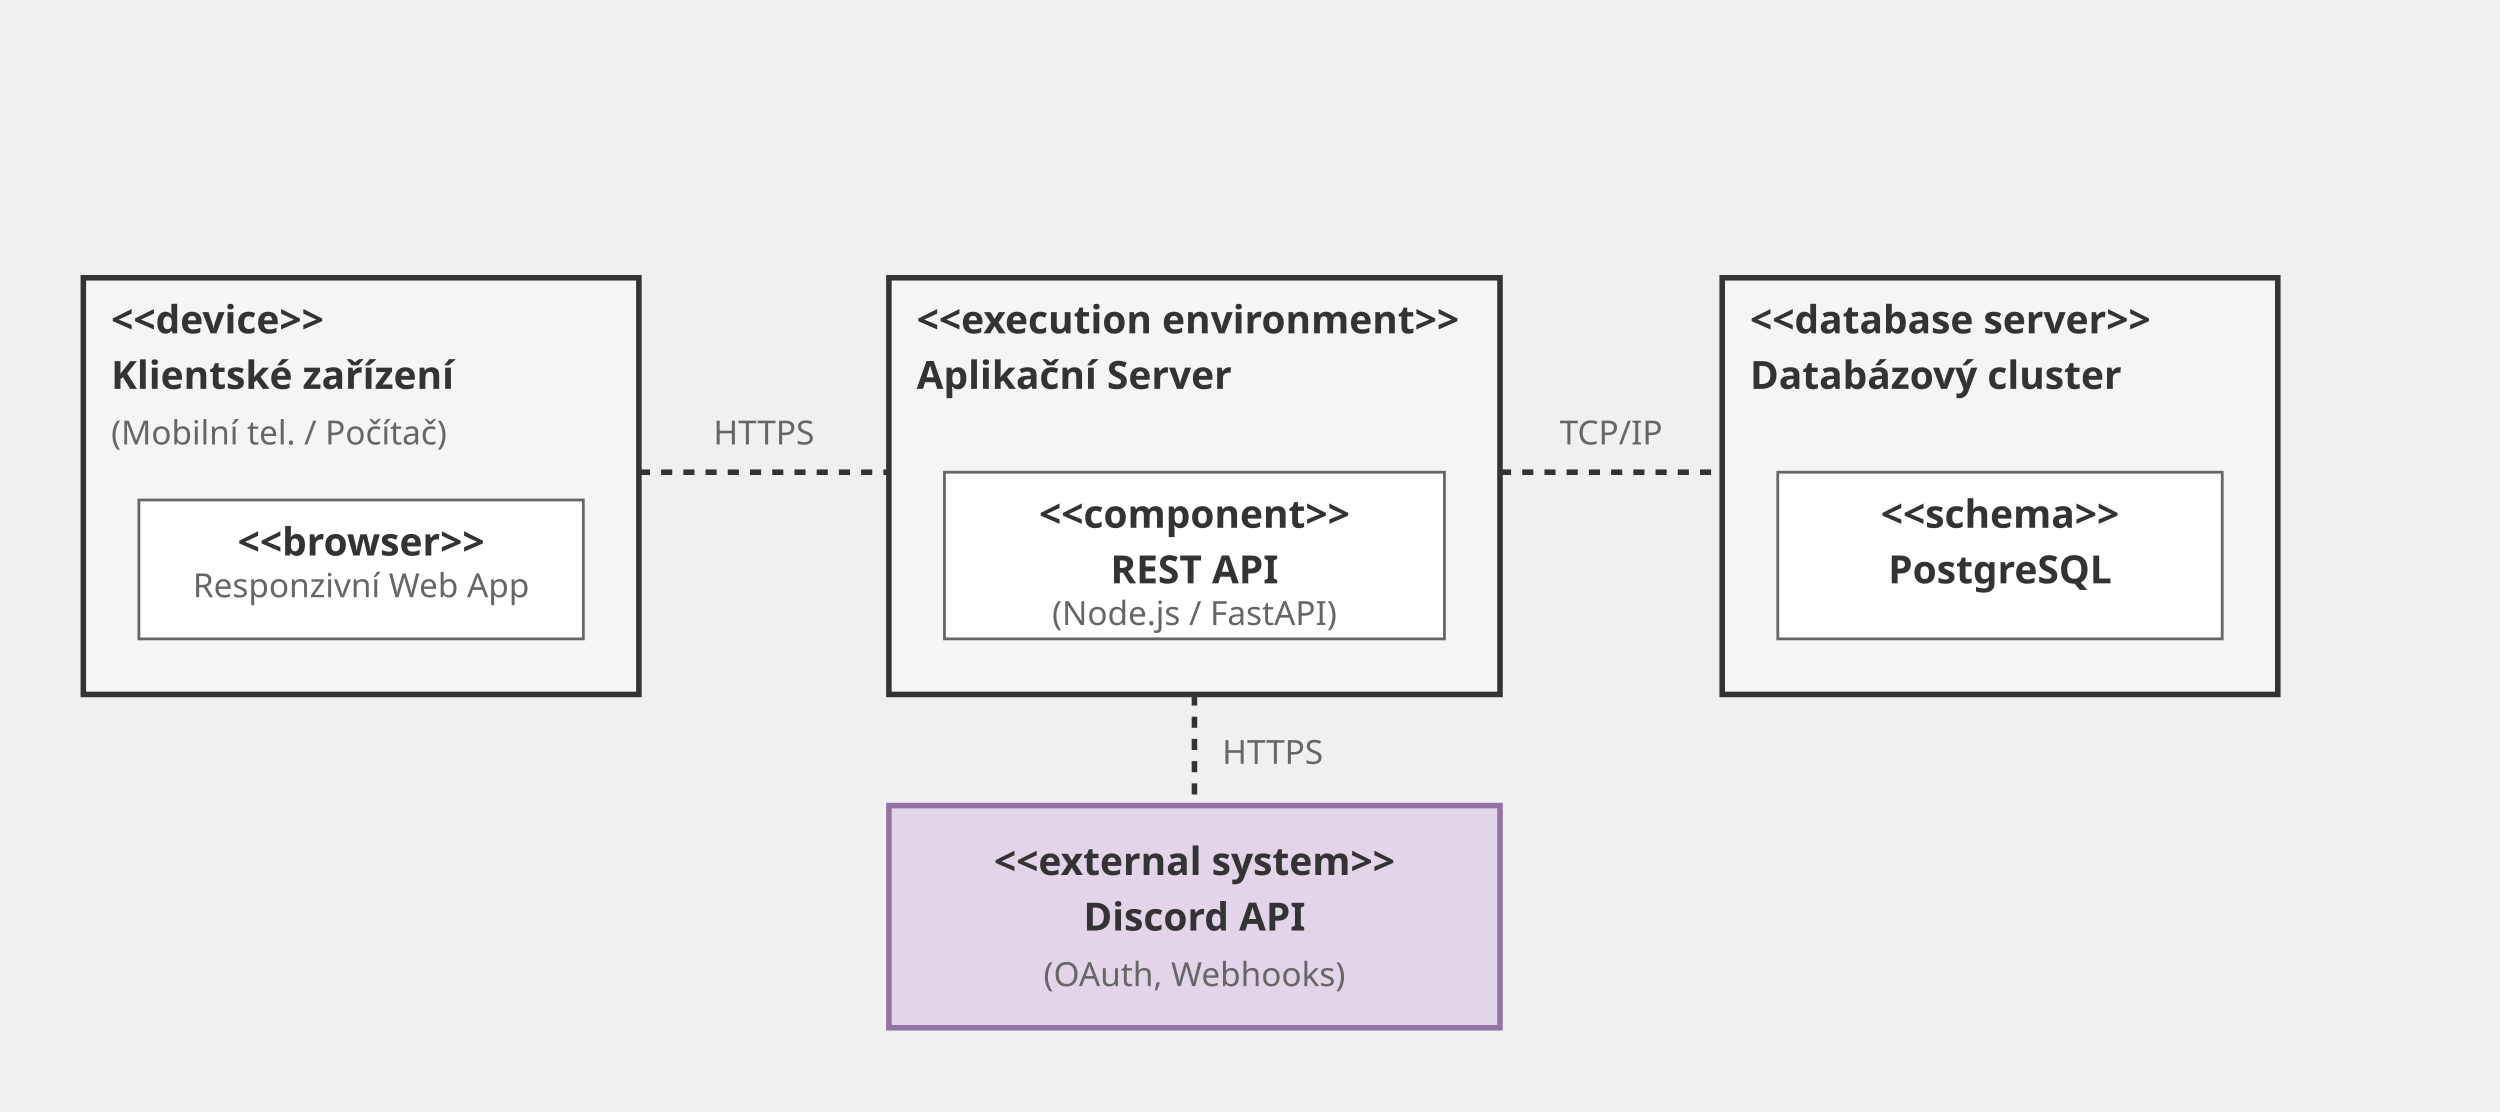
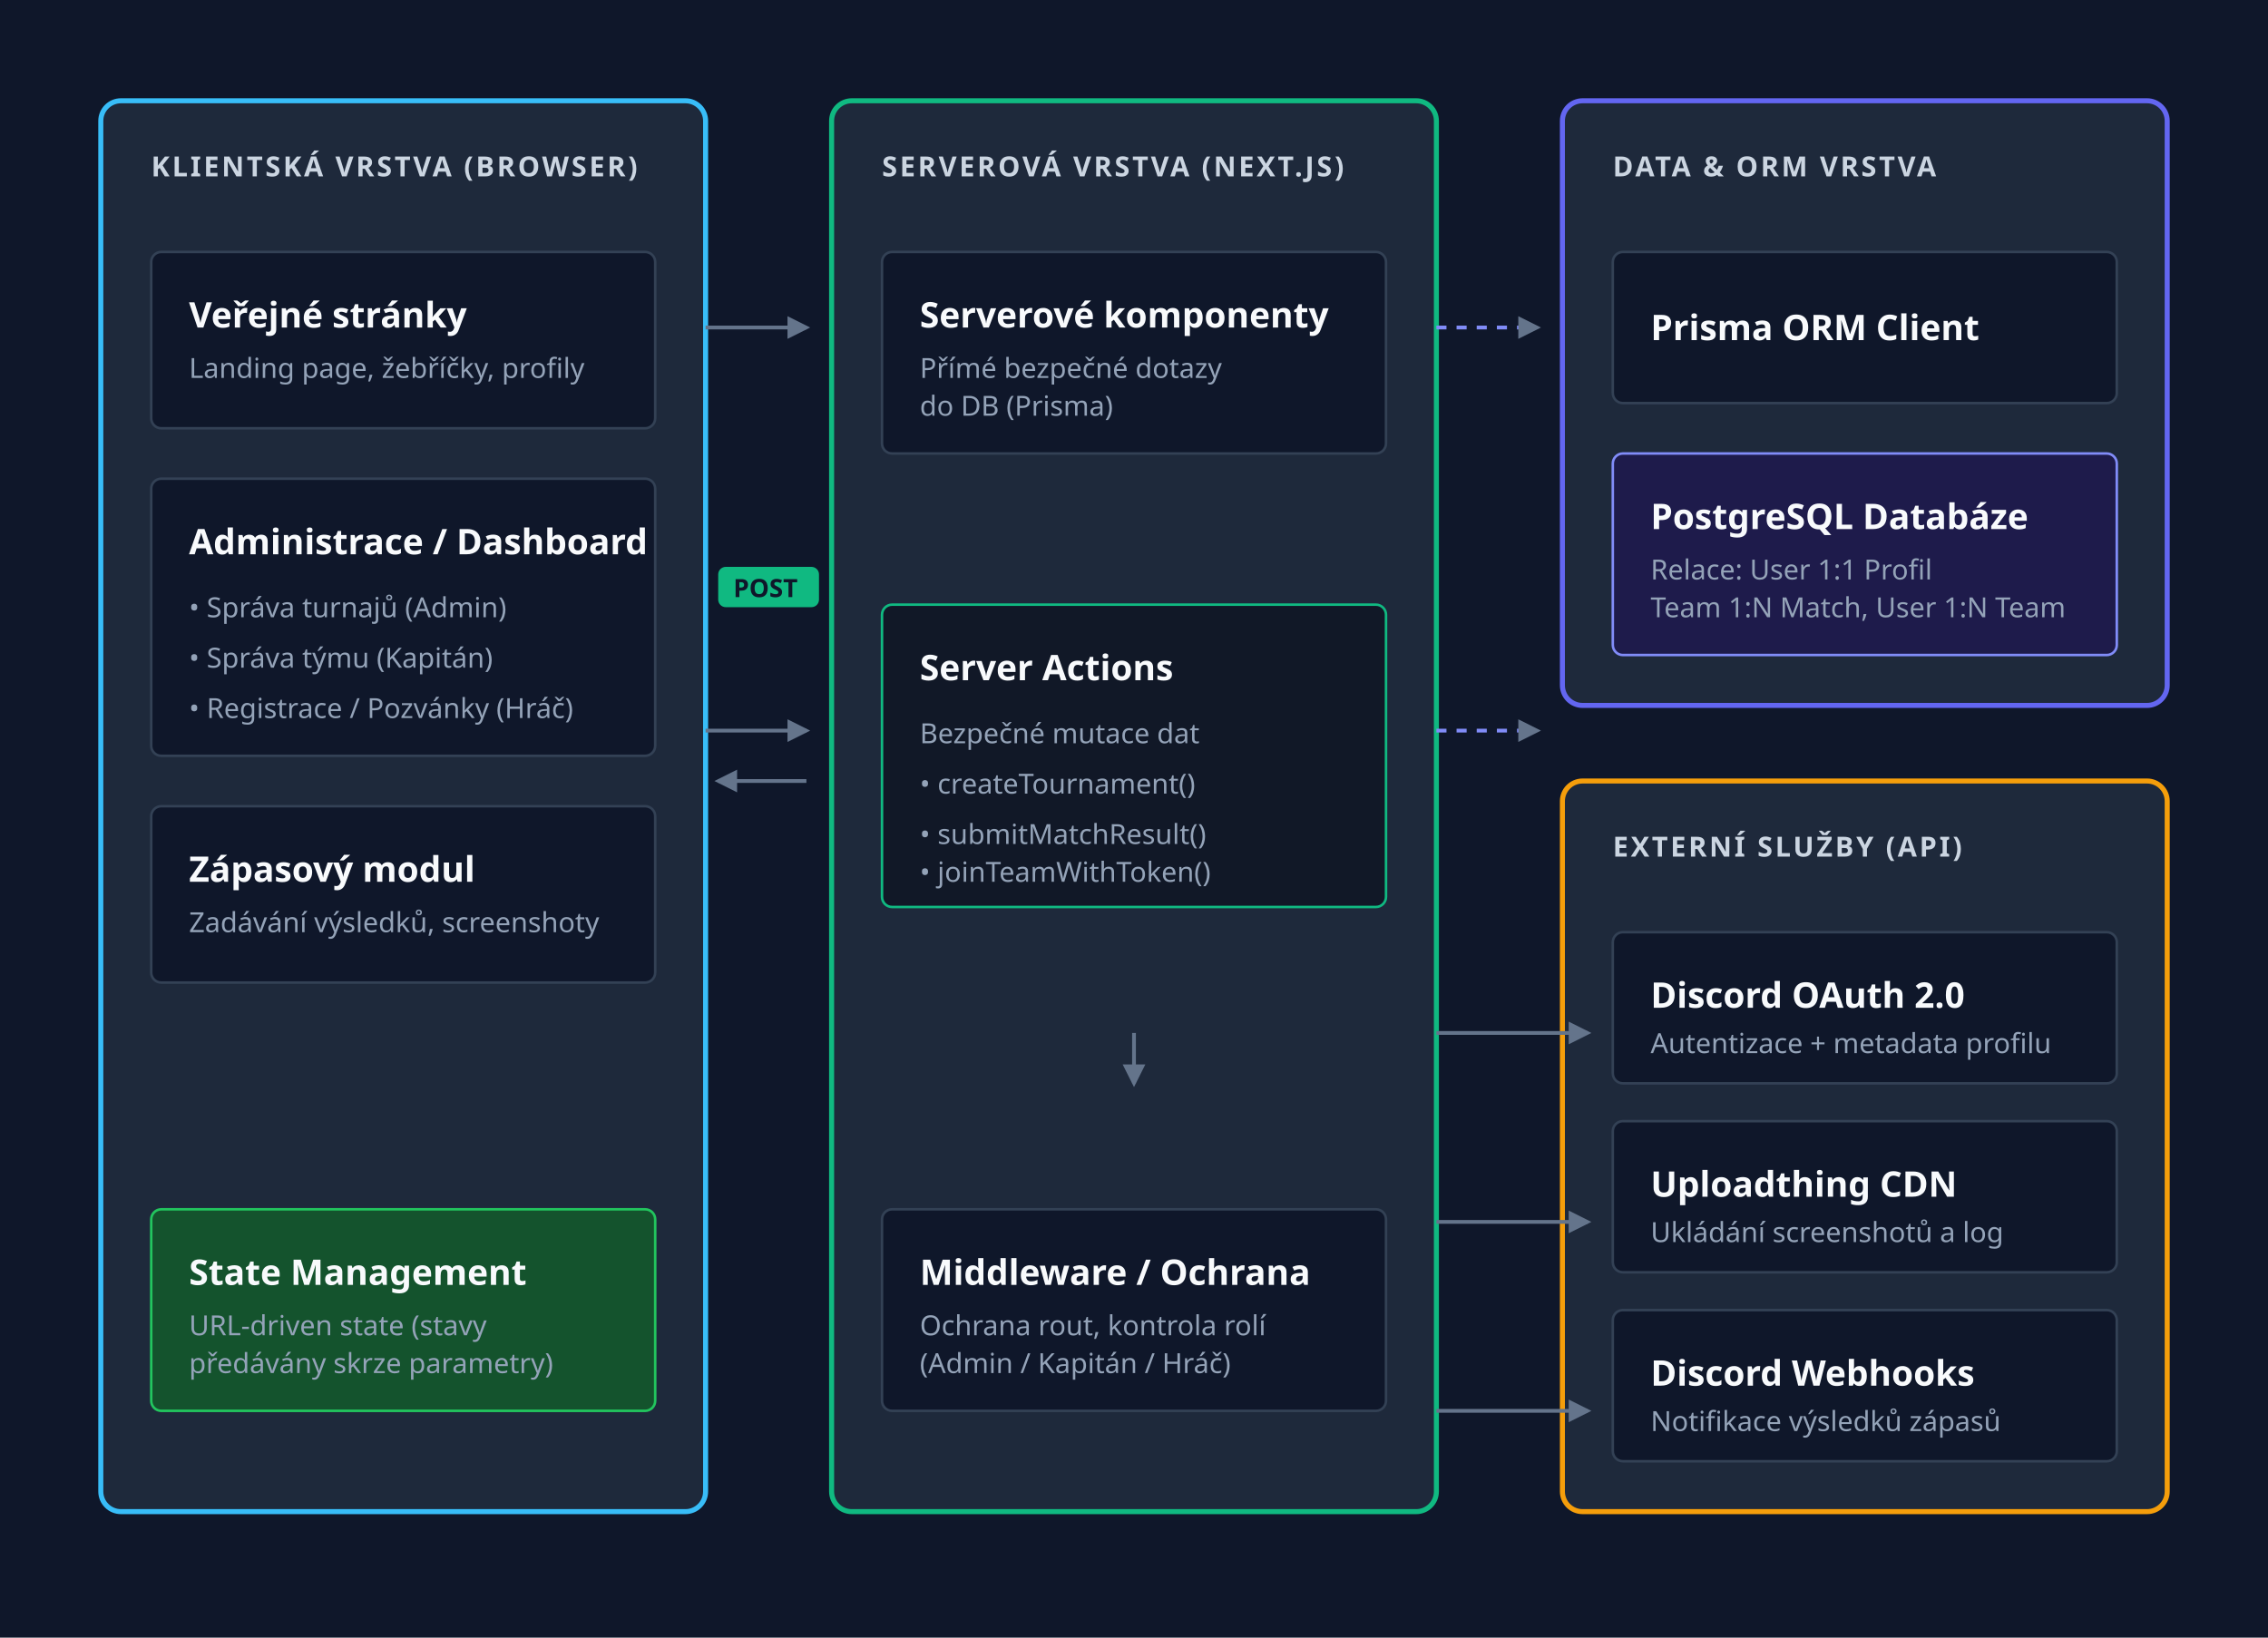
- <svg xmlns="http://www.w3.org/2000/svg" viewBox="0 0 900 400" width="100%" height="100%">
+ <svg xmlns="http://www.w3.org/2000/svg" viewBox="0 0 900 650" width="100%" height="100%">
+   <defs>
+     <marker id="arr" markerWidth="6" markerHeight="6" refX="5" refY="3" orient="auto">
+       <path d="M0,0 L6,3 L0,6 Z" fill="#64748b" />
+     </marker>
+   </defs>
  <style>
-     .node { fill: #f5f5f5; stroke: #333; stroke-width: 2; }
-     .component { fill: #fff; stroke: #666; stroke-width: 1; }
-     .text-title { font-family: sans-serif; font-size: 14px; font-weight: bold; fill: #333; }
-     .text-sub { font-family: sans-serif; font-size: 12px; fill: #666; }
-     .line { stroke: #333; stroke-width: 2; stroke-dasharray: 4,4; fill: none; }
-     .ext-node { fill: #e1d5e7; stroke: #9673a6; stroke-width: 2; }
+     .bg-dark { fill: #0f172a; }
+     .box-client { fill: #1e293b; stroke: #38bdf8; stroke-width: 2; }
+     .box-server { fill: #1e293b; stroke: #10b981; stroke-width: 2; }
+     .box-db { fill: #1e293b; stroke: #6366f1; stroke-width: 2; }
+     .box-ext { fill: #1e293b; stroke: #f59e0b; stroke-width: 2; }
+     .text-main { font-family: sans-serif; font-size: 14px; fill: #f8fafc; font-weight: bold; }
+     .text-sub { font-family: sans-serif; font-size: 11px; fill: #94a3b8; }
+     .text-title { font-family: sans-serif; font-size: 11px; font-weight: bold; fill: #cbd5e1; letter-spacing: 1; }
+     .arrow { stroke: #64748b; stroke-width: 1.5; fill: none; }
+     .arrow-double { stroke: #818cf8; stroke-width: 1.5; stroke-dasharray: 4; fill: none; }
+     .badge { font-family: sans-serif; font-size: 10px; font-weight: bold; fill: #0f172a; }
  </style>
-   <g transform="translate(30, 100)">
-     <rect x="0" y="0" width="200" height="150" class="node" />
-     <text x="10" y="20" class="text-title">&lt;&lt;device&gt;&gt;</text>
-     <text x="10" y="40" class="text-title">Klientské zařízení</text>
-     <text x="10" y="60" class="text-sub">(Mobilní tel. / Počítač)</text>
-     <rect x="20" y="80" width="160" height="50" class="component" />
-     <text x="100" y="100" text-anchor="middle" class="text-title">&lt;&lt;browser&gt;&gt;</text>
-     <text x="100" y="115" text-anchor="middle" class="text-sub">Responzivní Web App</text>
+   <rect width="100%" height="100%" class="bg-dark" />
+   <g transform="translate(40, 40)">
+     <rect width="240" height="560" class="box-client" rx="8" />
+     <text x="20" y="30" class="text-title" fill="#38bdf8">KLIENTSKÁ VRSTVA (BROWSER)</text>
+     <g transform="translate(20, 60)">
+       <rect width="200" height="70" fill="#0f172a" stroke="#334155" rx="4" />
+       <text x="15" y="30" class="text-main">Veřejné stránky</text>
+       <text x="15" y="50" class="text-sub">Landing page, žebříčky, profily</text>
+     </g>
+     <g transform="translate(20, 150)">
+       <rect width="200" height="110" fill="#0f172a" stroke="#334155" rx="4" />
+       <text x="15" y="30" class="text-main">Administrace / Dashboard</text>
+       <text x="15" y="55" class="text-sub">• Správa turnajů (Admin)</text>
+       <text x="15" y="75" class="text-sub">• Správa týmu (Kapitán)</text>
+       <text x="15" y="95" class="text-sub">• Registrace / Pozvánky (Hráč)</text>
+     </g>
+     <g transform="translate(20, 280)">
+       <rect width="200" height="70" fill="#0f172a" stroke="#334155" rx="4" />
+       <text x="15" y="30" class="text-main">Zápasový modul</text>
+       <text x="15" y="50" class="text-sub">Zadávání výsledků, screenshoty</text>
+     </g>
+     <g transform="translate(20, 440)">
+       <rect width="200" height="80" fill="#14532d" stroke="#22c55e" rx="4" />
+       <text x="15" y="30" class="text-main" fill="#4ade80">State Management</text>
+       <text x="15" y="50" class="text-sub" fill="#ca8a04">URL-driven state (stavy</text>
+       <text x="15" y="65" class="text-sub" fill="#ca8a04">předávány skrze parametry)</text>
+     </g>
  </g>
-   <g transform="translate(320, 100)">
-     <rect x="0" y="0" width="220" height="150" class="node" />
-     <text x="10" y="20" class="text-title">&lt;&lt;execution environment&gt;&gt;</text>
-     <text x="10" y="40" class="text-title">Aplikační Server</text>
-     <rect x="20" y="70" width="180" height="60" class="component" />
-     <text x="110" y="90" text-anchor="middle" class="text-title">&lt;&lt;component&gt;&gt;</text>
-     <text x="110" y="110" text-anchor="middle" class="text-title">REST API</text>
-     <text x="110" y="125" text-anchor="middle" class="text-sub">(Node.js / FastAPI)</text>
+   <g transform="translate(330, 40)">
+     <rect width="240" height="560" class="box-server" rx="8" />
+     <text x="20" y="30" class="text-title" fill="#10b981">SERVEROVÁ VRSTVA (NEXT.JS)</text>
+     <g transform="translate(20, 60)">
+       <rect width="200" height="80" fill="#0f172a" stroke="#334155" rx="4" />
+       <text x="15" y="30" class="text-main">Serverové komponenty</text>
+       <text x="15" y="50" class="text-sub">Přímé bezpečné dotazy</text>
+       <text x="15" y="65" class="text-sub">do DB (Prisma)</text>
+     </g>
+     <g transform="translate(20, 200)">
+       <rect width="200" height="120" fill="#111827" stroke="#10b981" rx="4" />
+       <text x="15" y="30" class="text-main" fill="#34d399">Server Actions</text>
+       <text x="15" y="55" class="text-sub">Bezpečné mutace dat</text>
+       <text x="15" y="75" class="text-sub">• createTournament()</text>
+       <text x="15" y="95" class="text-sub">• submitMatchResult()</text>
+       <text x="15" y="110" class="text-sub">• joinTeamWithToken()</text>
+     </g>
+     <g transform="translate(20, 440)">
+       <rect width="200" height="80" fill="#0f172a" stroke="#334155" rx="4" />
+       <text x="15" y="30" class="text-main">Middleware / Ochrana</text>
+       <text x="15" y="50" class="text-sub">Ochrana rout, kontrola rolí</text>
+       <text x="15" y="65" class="text-sub">(Admin / Kapitán / Hráč)</text>
+     </g>
  </g>
-   <g transform="translate(620, 100)">
-     <rect x="0" y="0" width="200" height="150" class="node" />
-     <text x="10" y="20" class="text-title">&lt;&lt;database server&gt;&gt;</text>
-     <text x="10" y="40" class="text-title">Databázový cluster</text>
-     <rect x="20" y="70" width="160" height="60" class="component" />
-     <text x="100" y="90" text-anchor="middle" class="text-title">&lt;&lt;schema&gt;&gt;</text>
-     <text x="100" y="110" text-anchor="middle" class="text-title">PostgreSQL</text>
+   <g transform="translate(620, 40)">
+     <rect width="240" height="240" class="box-db" rx="8" />
+     <text x="20" y="30" class="text-title" fill="#6366f1">DATA &amp; ORM VRSTVA</text>
+     <g transform="translate(20, 60)">
+       <rect width="200" height="60" fill="#0f172a" stroke="#334155" rx="4" />
+       <text x="15" y="35" class="text-main">Prisma ORM Client</text>
+     </g>
+     <g transform="translate(20, 140)">
+       <rect width="200" height="80" fill="#1e1b4b" stroke="#818cf8" rx="4" />
+       <text x="15" y="30" class="text-main" fill="#a5b4fc">PostgreSQL Databáze</text>
+       <text x="15" y="50" class="text-sub">Relace: User 1:1 Profil</text>
+       <text x="15" y="65" class="text-sub">Team 1:N Match, User 1:N Team</text>
+     </g>
  </g>
-   <g transform="translate(320, 290)">
-     <rect x="0" y="0" width="220" height="80" class="ext-node" />
-     <text x="110" y="25" text-anchor="middle" class="text-title">&lt;&lt;external system&gt;&gt;</text>
-     <text x="110" y="45" text-anchor="middle" class="text-title">Discord API</text>
-     <text x="110" y="65" text-anchor="middle" class="text-sub">(OAuth, Webhooks)</text>
+   <g transform="translate(620, 310)">
+     <rect width="240" height="290" class="box-ext" rx="8" />
+     <text x="20" y="30" class="text-title" fill="#f59e0b">EXTERNÍ SLUŽBY (API)</text>
+     <g transform="translate(20, 60)">
+       <rect width="200" height="60" fill="#0f172a" stroke="#334155" rx="4" />
+       <text x="15" y="30" class="text-main">Discord OAuth 2.0</text>
+       <text x="15" y="48" class="text-sub">Autentizace + metadata profilu</text>
+     </g>
+     <g transform="translate(20, 135)">
+       <rect width="200" height="60" fill="#0f172a" stroke="#334155" rx="4" />
+       <text x="15" y="30" class="text-main">Uploadthing CDN</text>
+       <text x="15" y="48" class="text-sub">Ukládání screenshotů a log</text>
+     </g>
+     <g transform="translate(20, 210)">
+       <rect width="200" height="60" fill="#0f172a" stroke="#334155" rx="4" />
+       <text x="15" y="30" class="text-main">Discord Webhooks</text>
+       <text x="15" y="48" class="text-sub">Notifikace výsledků zápasů</text>
+     </g>
  </g>
-   <line x1="230" y1="170" x2="320" y2="170" class="line" />
-   <text x="275" y="160" text-anchor="middle" class="text-sub">HTTPS</text>
-   <line x1="540" y1="170" x2="620" y2="170" class="line" />
-   <text x="580" y="160" text-anchor="middle" class="text-sub">TCP/IP</text>
-   <line x1="430" y1="250" x2="430" y2="290" class="line" />
-   <text x="440" y="275" class="text-sub">HTTPS</text>
+   <line x1="280" y1="130" x2="320" y2="130" class="arrow" marker-end="url(#arr)" />
+   <line x1="280" y1="290" x2="320" y2="290" class="arrow" marker-end="url(#arr)" />
+   <line x1="320" y1="310" x2="285" y2="310" class="arrow" marker-end="url(#arr)" />
+   <line x1="570" y1="130" x2="610" y2="130" class="arrow-double" marker-end="url(#arr)" />
+   <line x1="570" y1="290" x2="610" y2="290" class="arrow-double" marker-end="url(#arr)" />
+   <line x1="450" y1="410" x2="450" y2="430" class="arrow" marker-end="url(#arr)" />
+   <line x1="570" y1="410" x2="630" y2="410" class="arrow" marker-end="url(#arr)" />
+   <line x1="570" y1="485" x2="630" y2="485" class="arrow" marker-end="url(#arr)" />
+   <line x1="570" y1="560" x2="630" y2="560" class="arrow" marker-end="url(#arr)" />
+   <rect x="285" y="225" width="40" height="16" fill="#10b981" rx="3" />
+   <text x="291" y="237" class="badge">POST</text>
</svg>
